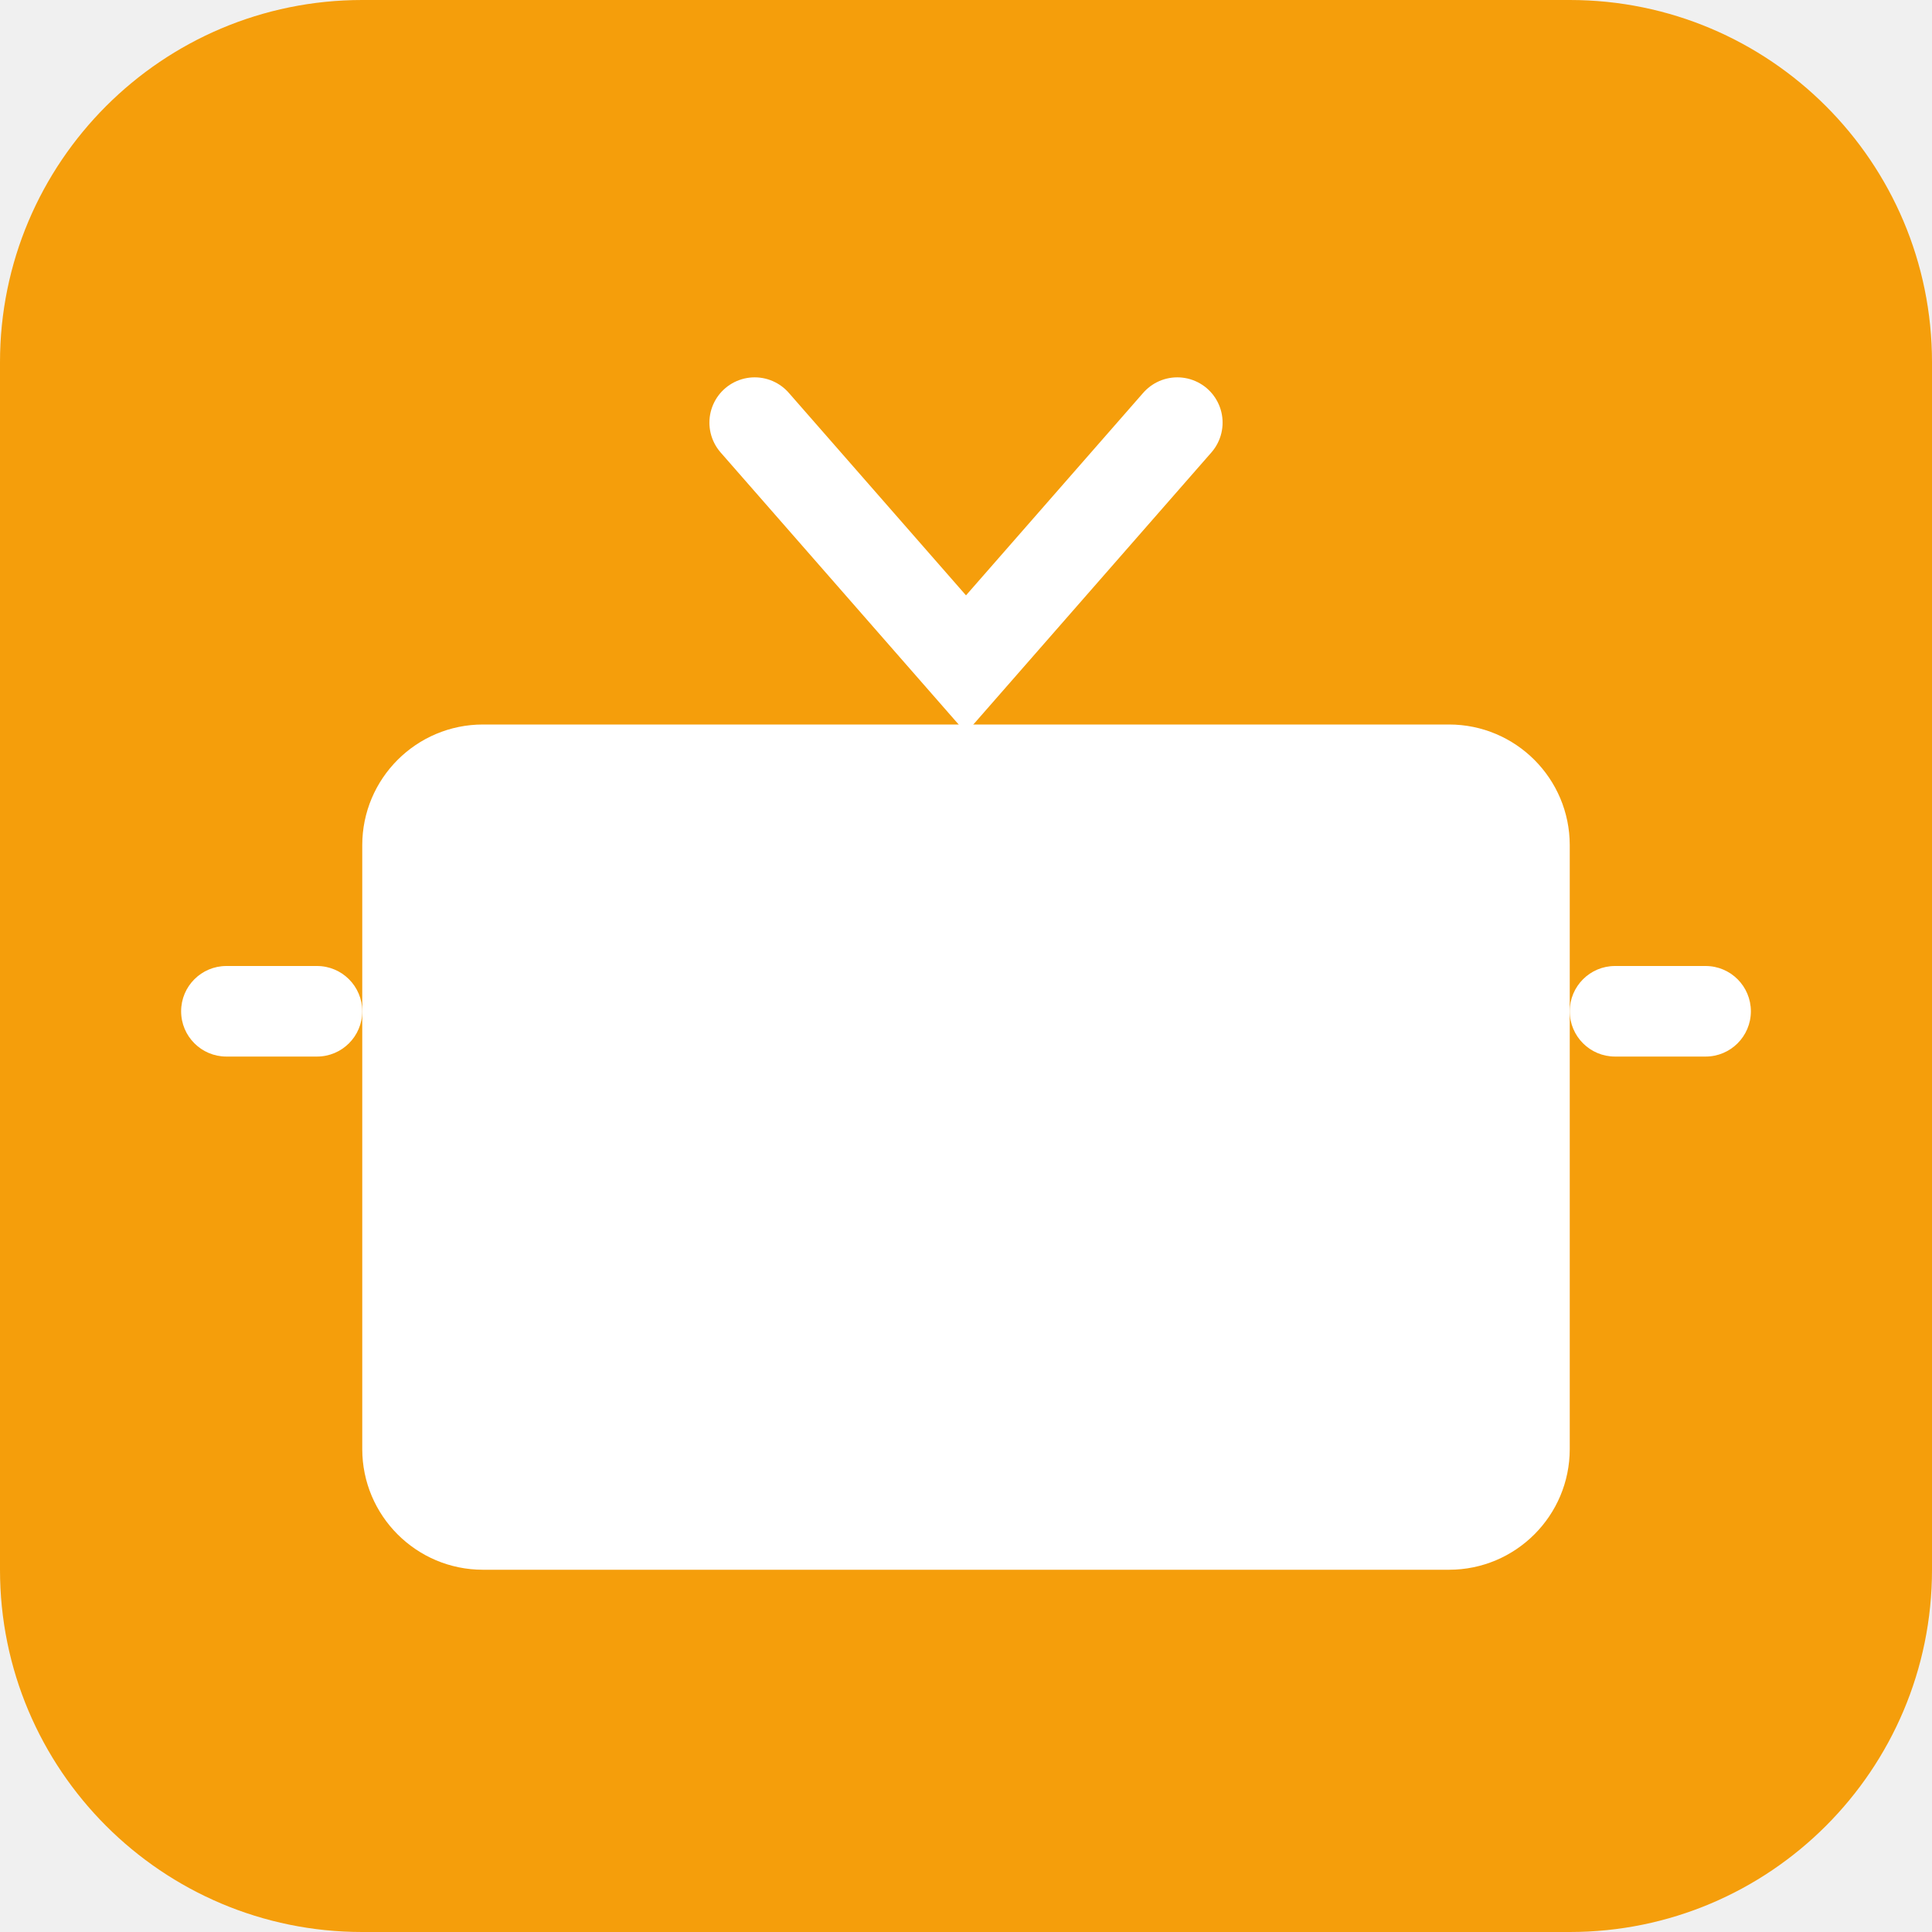
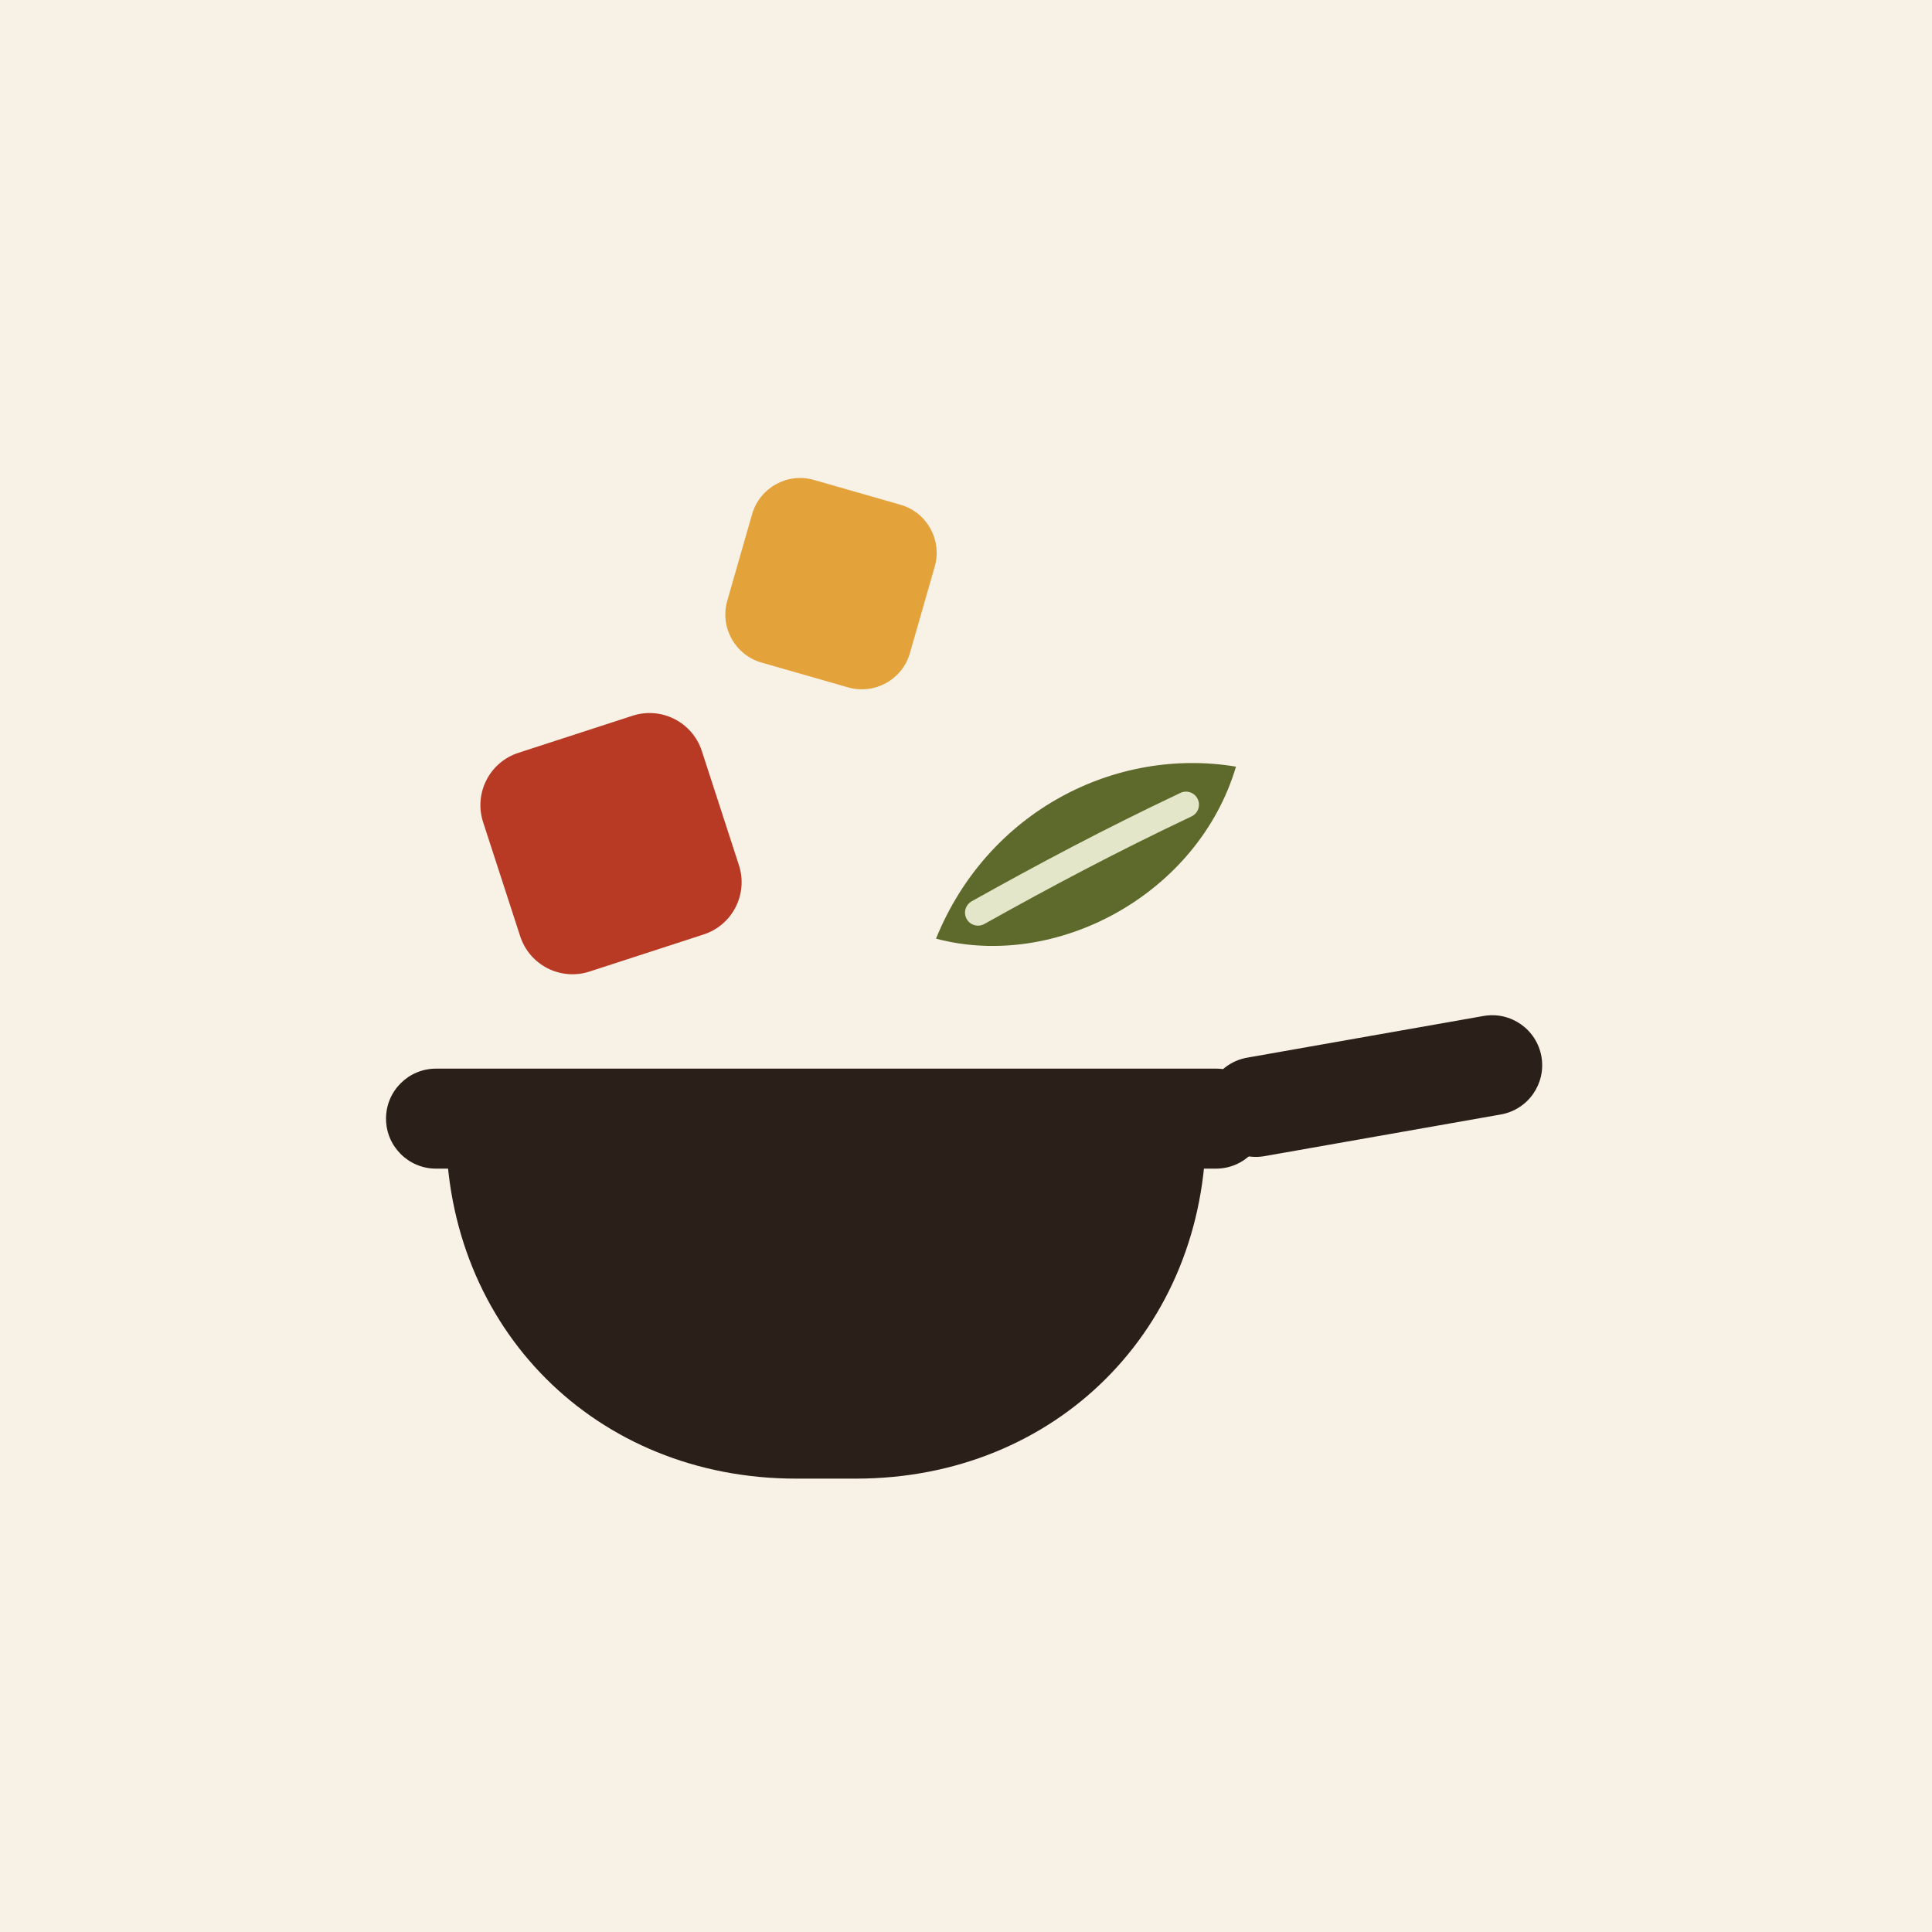
- <svg xmlns="http://www.w3.org/2000/svg" viewBox="0 0 512 512">
-   <rect width="512" height="512" rx="96" fill="#f59e0b" />
-   <rect x="96" y="192" width="320" height="224" rx="32" fill="#fff" />
-   <rect x="48" y="256" width="48" height="24" rx="12" fill="#fff" />
-   <rect x="416" y="256" width="48" height="24" rx="12" fill="#fff" />
-   <path d="M200 112 C200 112 256 176 256 176 C256 176 312 112 312 112" stroke="#fff" fill="none" stroke-width="24" stroke-linecap="round" />
+ <svg xmlns="http://www.w3.org/2000/svg" viewBox="0 0 512 512" width="512" height="512">
+   <rect width="512" height="512" fill="#f7f1e6" />
+   <g transform="translate(256 262) scale(5.3) translate(-33 -31)">
+     <g transform="translate(0 3)">
+       <path d="M7 35h38c0 10-7.5 17.5-17.5 17.5h-3C14.5 52.5 7 45 7 35z" fill="#2b2019" />
+       <rect x="4" y="32" width="44" height="5" rx="2.5" fill="#2b2019" />
+       <rect x="45" y="31.5" width="17" height="5" rx="2.5" fill="#2b2019" transform="rotate(-10 47 34)" />
+       <rect x="9.5" y="15" width="11.5" height="11.5" rx="2.75" fill="#b83a24" transform="rotate(-18 15.25 20.75)" />
+       <rect x="21.5" y="3" width="9.5" height="9.5" rx="2.5" fill="#e4a23a" transform="rotate(16 26.25 7.75)" />
+       <path d="M31.5 25.5c2.6-6.4 9-9.6 15-8.6-1.9 6.4-9 10.2-15 8.6z" fill="#5d6a2b" />
+       <path d="M33.6 24.2c3.4-1.9 6.6-3.6 10.4-5.4" stroke="#e3e6c8" stroke-width="1.3" stroke-linecap="round" fill="none" />
+     </g>
+   </g>
</svg>
